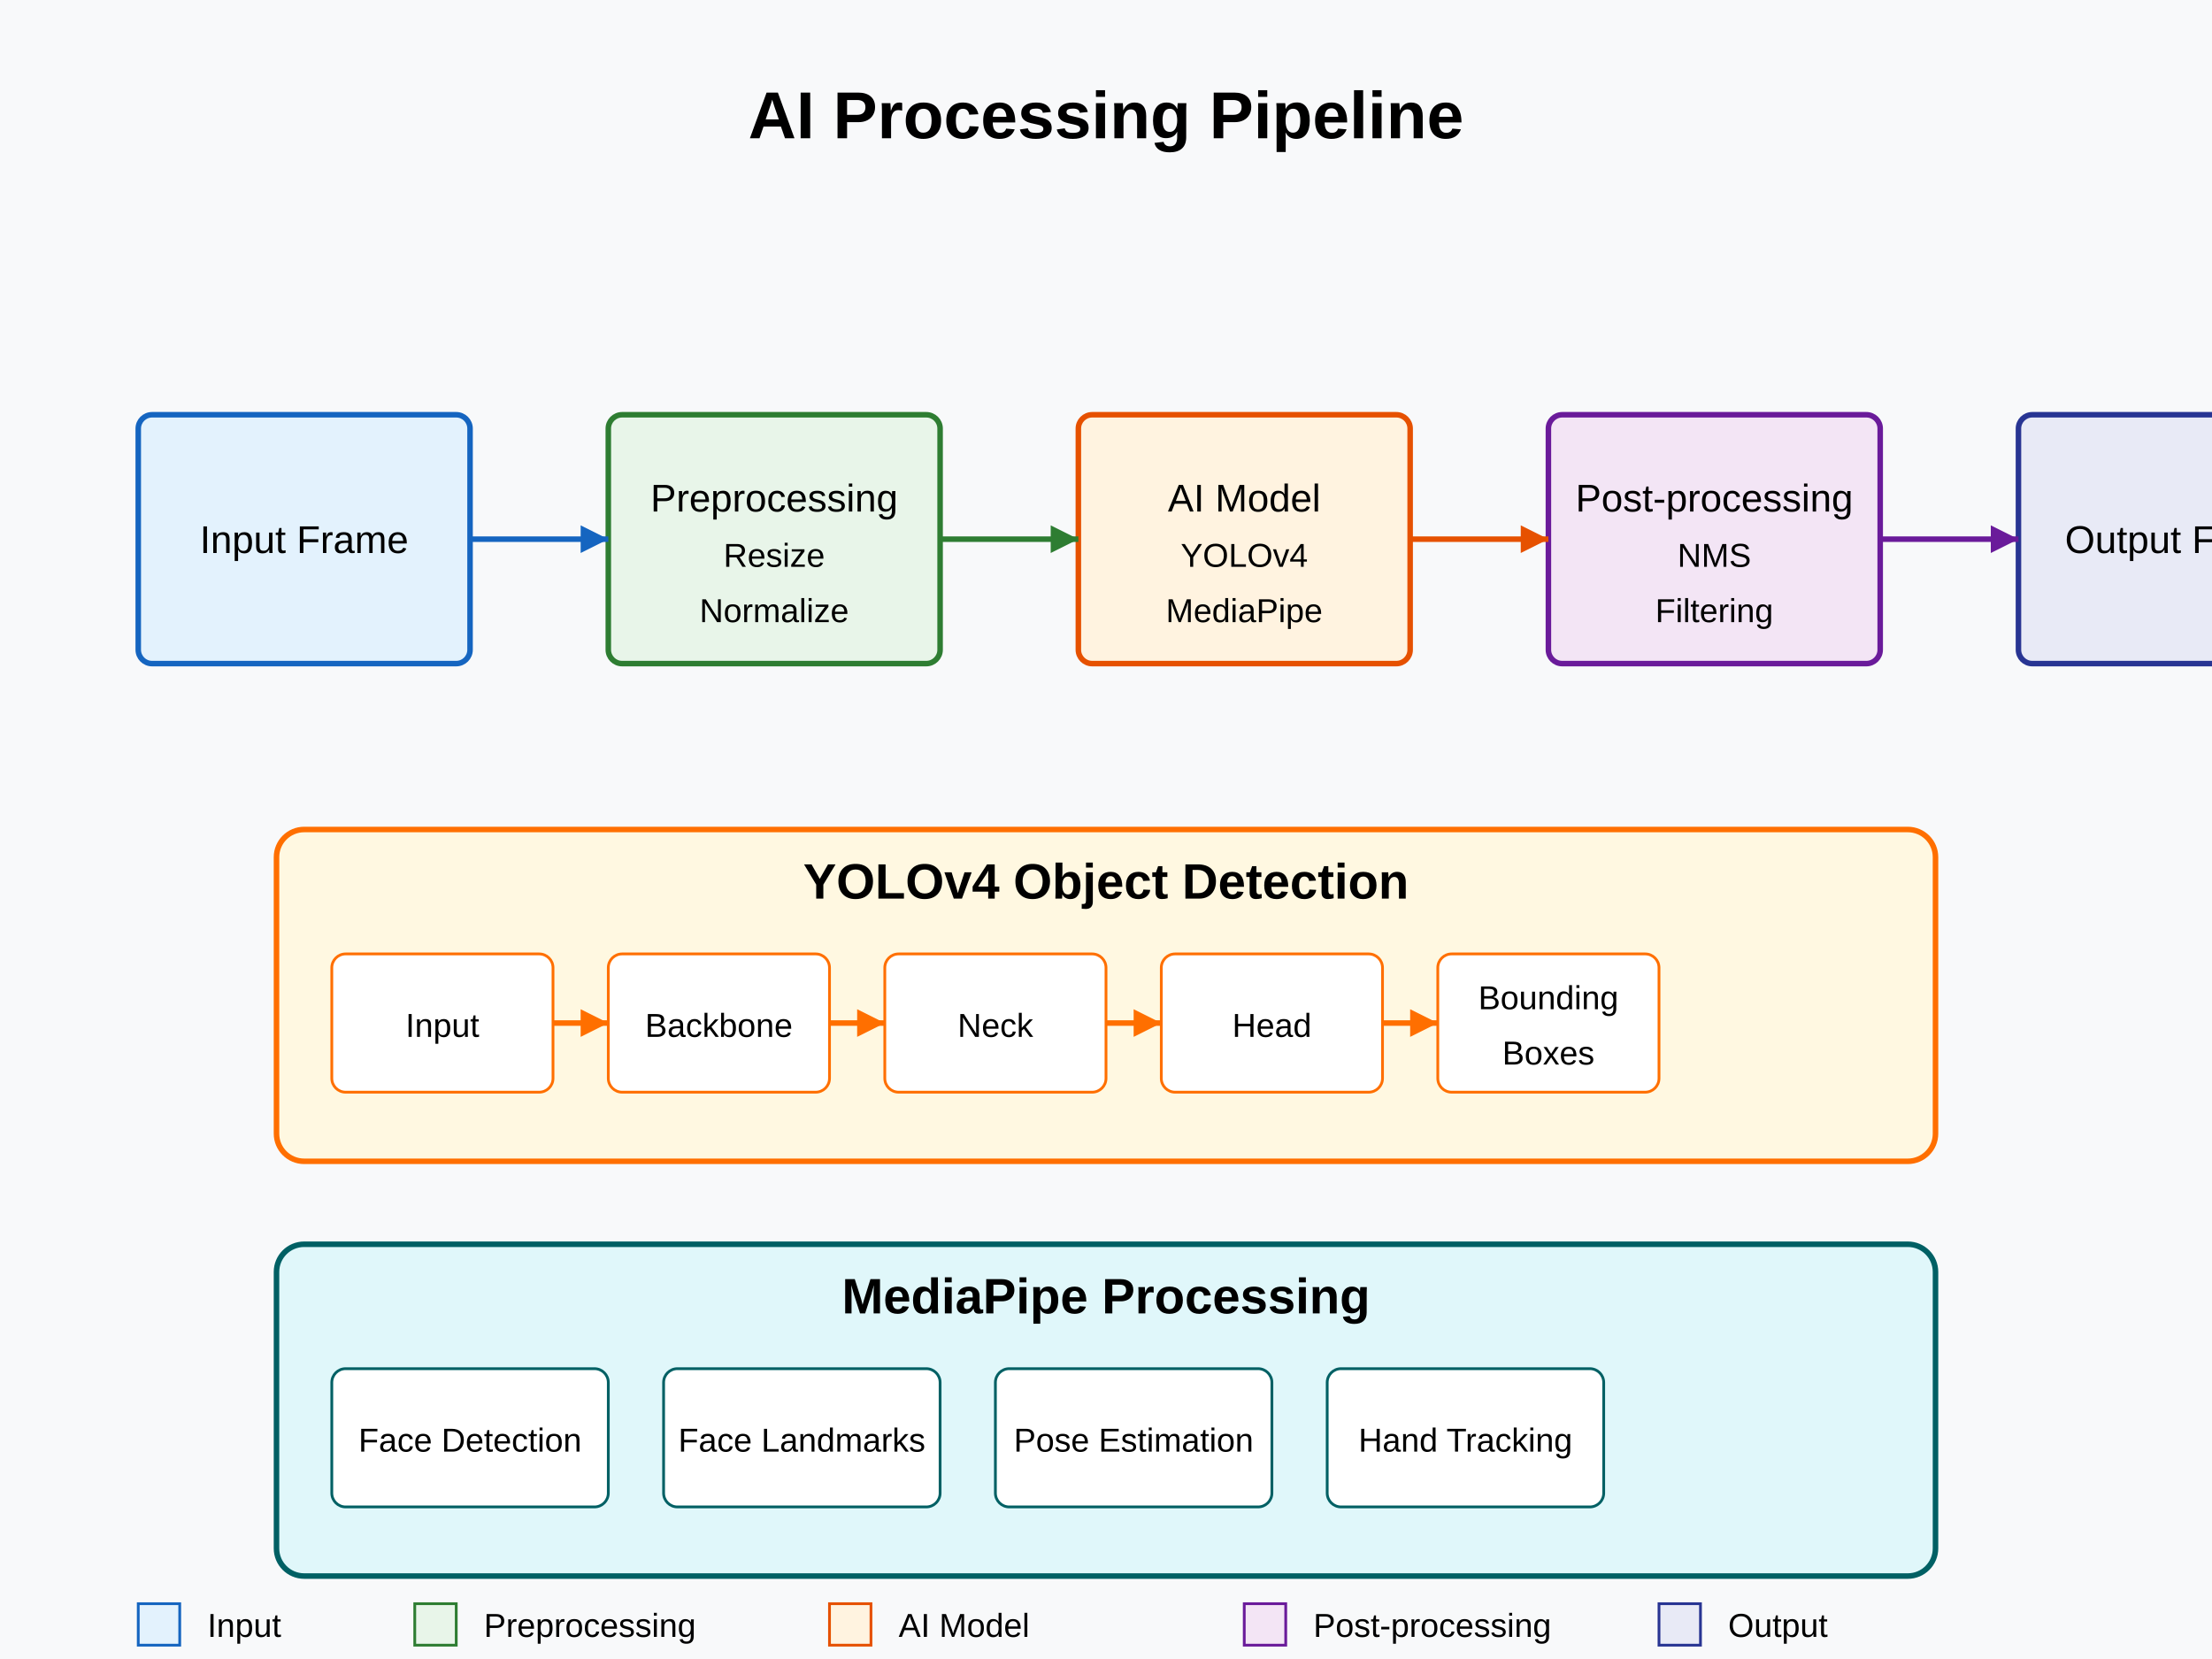
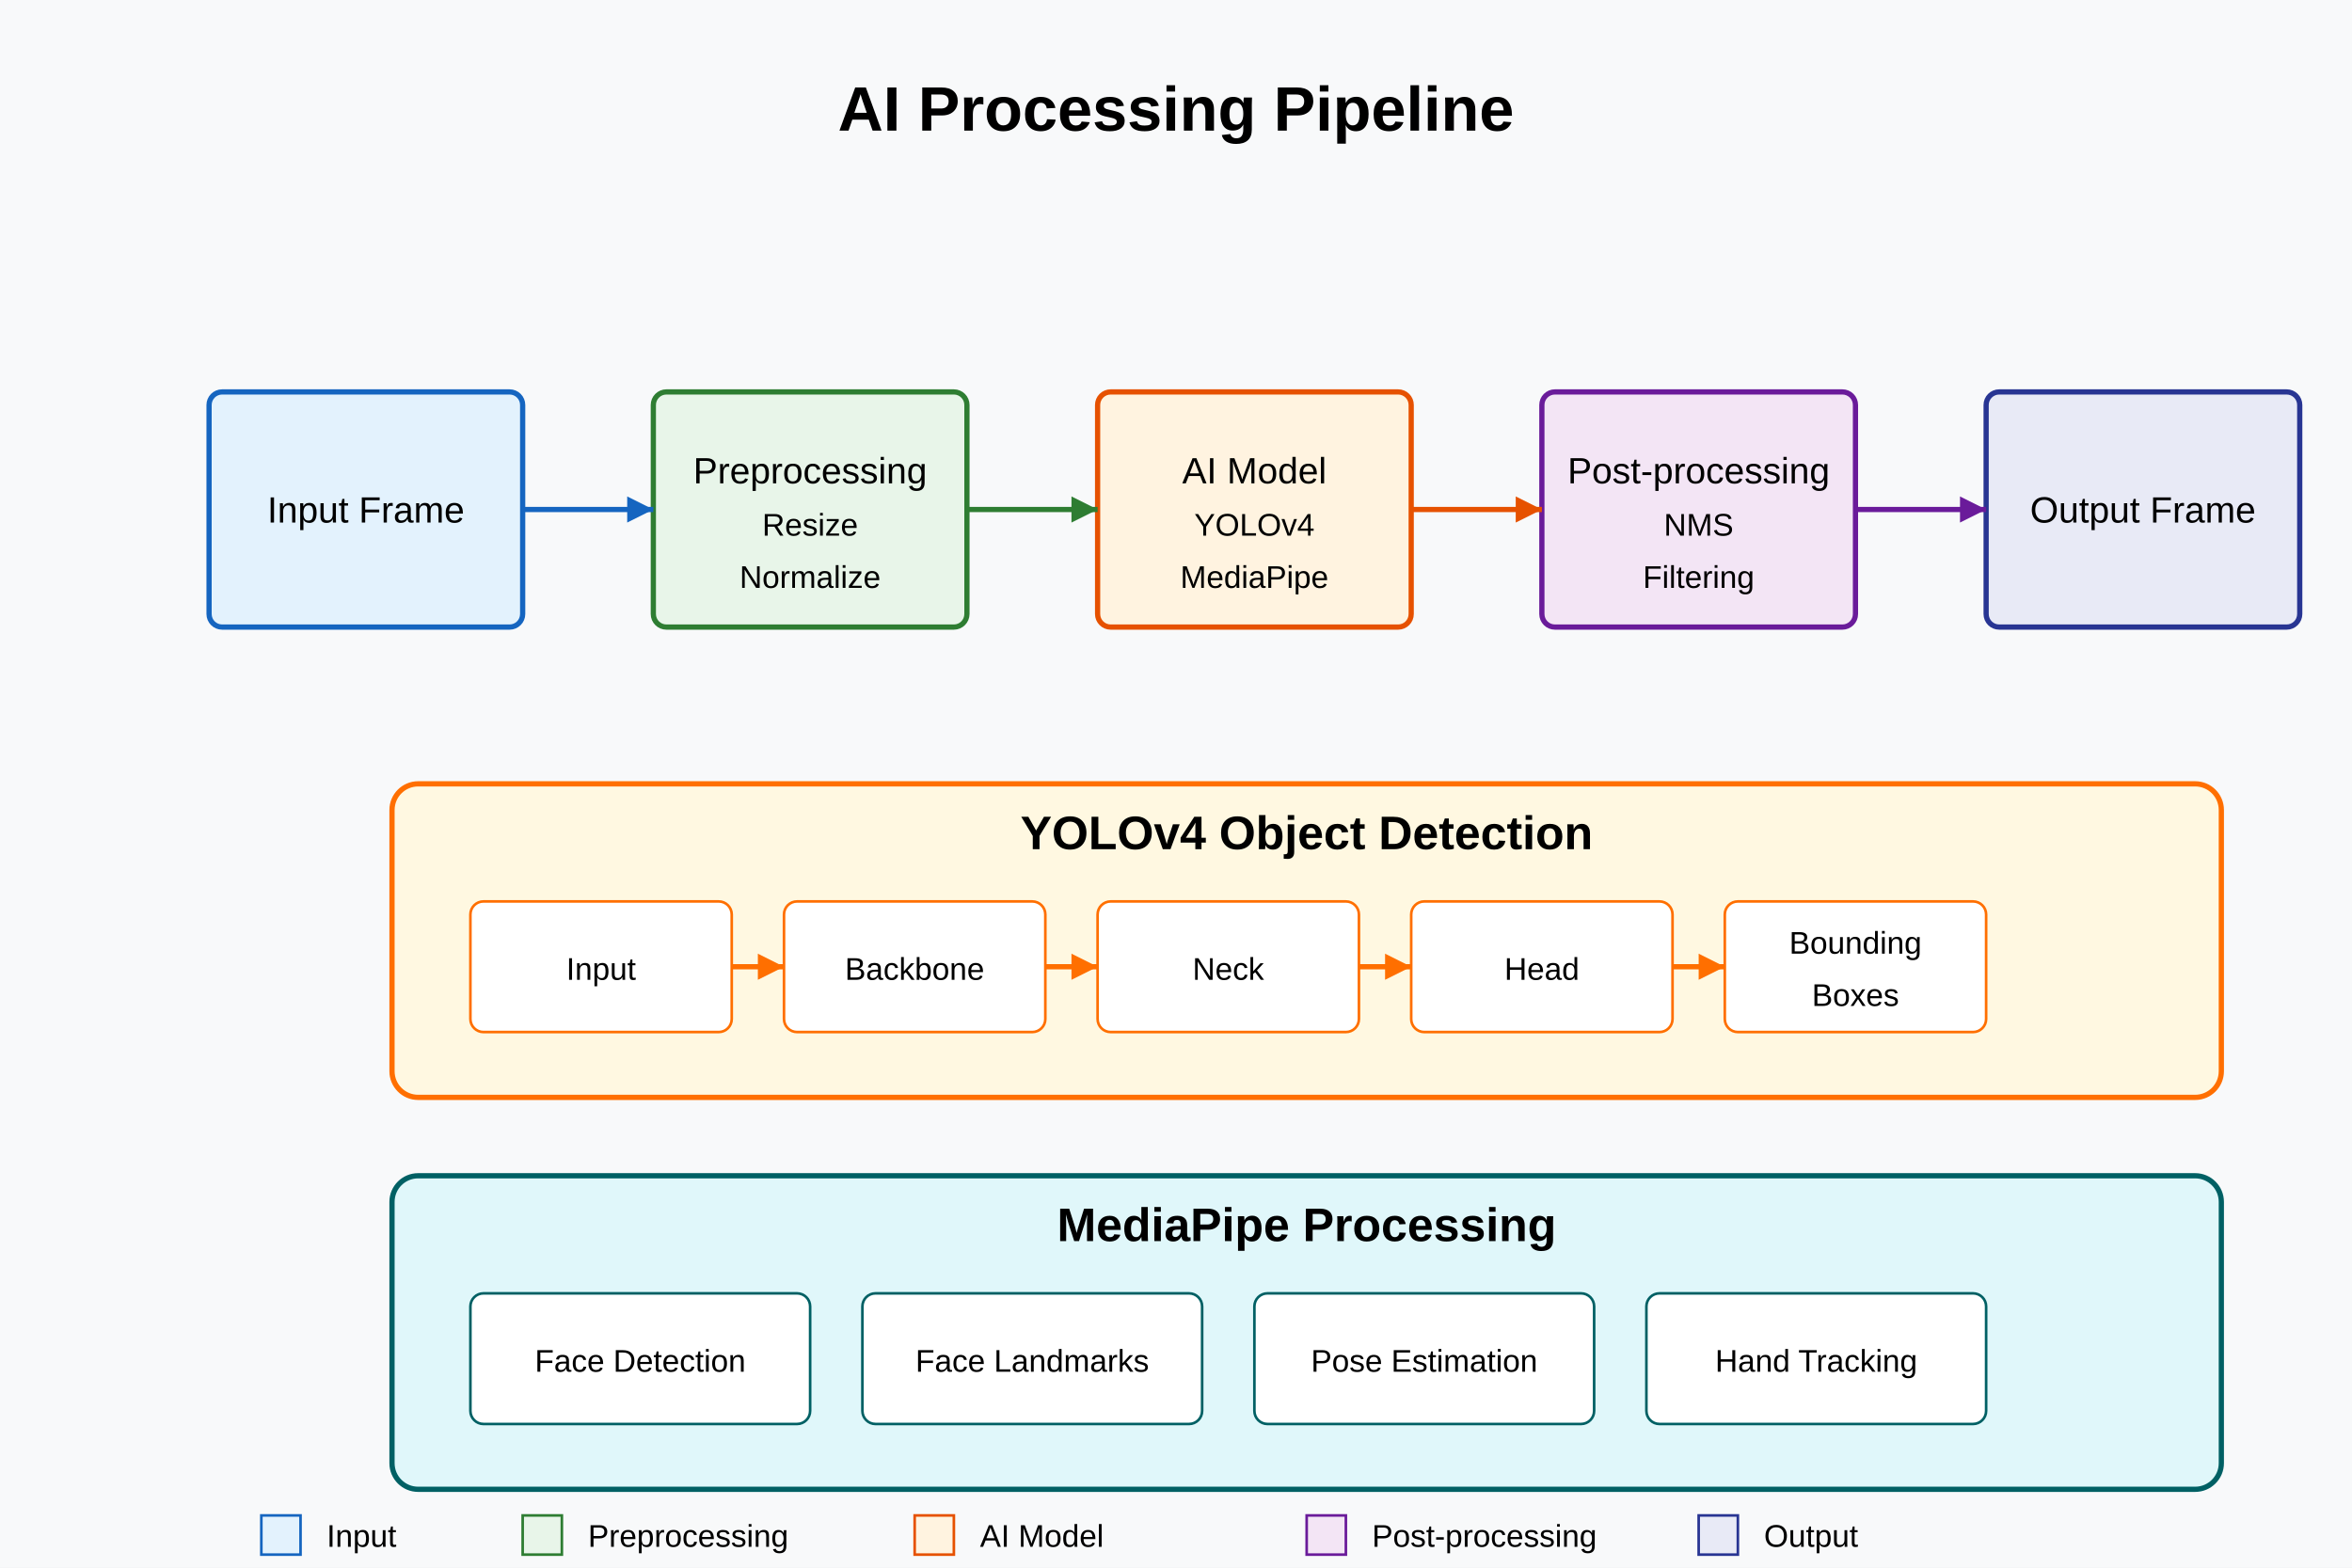
- <svg xmlns="http://www.w3.org/2000/svg" width="800" height="600">
-   <rect width="800" height="600" fill="#f8f9fa" />
-   <text x="400" y="50" font-family="Arial" font-size="24" text-anchor="middle" font-weight="bold">AI Processing Pipeline</text>
-   <rect x="50" y="150" width="120" height="90" rx="5" fill="#e3f2fd" stroke="#1565c0" stroke-width="2" />
-   <text x="110" y="200" font-family="Arial" font-size="14" text-anchor="middle">Input Frame</text>
-   <rect x="220" y="150" width="120" height="90" rx="5" fill="#e8f5e9" stroke="#2e7d32" stroke-width="2" />
-   <text x="280" y="185" font-family="Arial" font-size="14" text-anchor="middle">Preprocessing</text>
-   <text x="280" y="205" font-family="Arial" font-size="12" text-anchor="middle">Resize</text>
-   <text x="280" y="225" font-family="Arial" font-size="12" text-anchor="middle">Normalize</text>
-   <rect x="390" y="150" width="120" height="90" rx="5" fill="#fff3e0" stroke="#e65100" stroke-width="2" />
-   <text x="450" y="185" font-family="Arial" font-size="14" text-anchor="middle">AI Model</text>
-   <text x="450" y="205" font-family="Arial" font-size="12" text-anchor="middle">YOLOv4</text>
-   <text x="450" y="225" font-family="Arial" font-size="12" text-anchor="middle">MediaPipe</text>
-   <rect x="560" y="150" width="120" height="90" rx="5" fill="#f3e5f5" stroke="#6a1b9a" stroke-width="2" />
-   <text x="620" y="185" font-family="Arial" font-size="14" text-anchor="middle">Post-processing</text>
-   <text x="620" y="205" font-family="Arial" font-size="12" text-anchor="middle">NMS</text>
-   <text x="620" y="225" font-family="Arial" font-size="12" text-anchor="middle">Filtering</text>
-   <rect x="730" y="150" width="120" height="90" rx="5" fill="#e8eaf6" stroke="#283593" stroke-width="2" />
-   <text x="790" y="200" font-family="Arial" font-size="14" text-anchor="middle">Output Frame</text>
-   <line x1="170" y1="195" x2="220" y2="195" stroke="#1565c0" stroke-width="2" />
-   <polygon points="210,190 220,195 210,200" fill="#1565c0" />
-   <line x1="340" y1="195" x2="390" y2="195" stroke="#2e7d32" stroke-width="2" />
-   <polygon points="380,190 390,195 380,200" fill="#2e7d32" />
-   <line x1="510" y1="195" x2="560" y2="195" stroke="#e65100" stroke-width="2" />
-   <polygon points="550,190 560,195 550,200" fill="#e65100" />
-   <line x1="680" y1="195" x2="730" y2="195" stroke="#6a1b9a" stroke-width="2" />
-   <polygon points="720,190 730,195 720,200" fill="#6a1b9a" />
-   <rect x="100" y="300" width="600" height="120" rx="10" fill="#fff8e1" stroke="#ff6f00" stroke-width="2" />
-   <text x="400" y="325" font-family="Arial" font-size="18" text-anchor="middle" font-weight="bold">YOLOv4 Object Detection</text>
-   <rect x="120" y="345" width="80" height="50" rx="5" fill="#ffffff" stroke="#ff6f00" />
-   <text x="160" y="375" font-family="Arial" font-size="12" text-anchor="middle">Input</text>
-   <rect x="220" y="345" width="80" height="50" rx="5" fill="#ffffff" stroke="#ff6f00" />
-   <text x="260" y="375" font-family="Arial" font-size="12" text-anchor="middle">Backbone</text>
-   <rect x="320" y="345" width="80" height="50" rx="5" fill="#ffffff" stroke="#ff6f00" />
-   <text x="360" y="375" font-family="Arial" font-size="12" text-anchor="middle">Neck</text>
-   <rect x="420" y="345" width="80" height="50" rx="5" fill="#ffffff" stroke="#ff6f00" />
-   <text x="460" y="375" font-family="Arial" font-size="12" text-anchor="middle">Head</text>
-   <rect x="520" y="345" width="80" height="50" rx="5" fill="#ffffff" stroke="#ff6f00" />
-   <text x="560" y="365" font-family="Arial" font-size="12" text-anchor="middle">Bounding</text>
-   <text x="560" y="385" font-family="Arial" font-size="12" text-anchor="middle">Boxes</text>
-   <line x1="200" y1="370" x2="220" y2="370" stroke="#ff6f00" stroke-width="2" />
-   <polygon points="210,365 220,370 210,375" fill="#ff6f00" />
-   <line x1="300" y1="370" x2="320" y2="370" stroke="#ff6f00" stroke-width="2" />
-   <polygon points="310,365 320,370 310,375" fill="#ff6f00" />
+ <svg xmlns="http://www.w3.org/2000/svg" width="900" height="600">
+   <rect width="900" height="600" fill="#f8f9fa" />
+   <text x="450" y="50" font-family="Arial" font-size="24" text-anchor="middle" font-weight="bold">AI Processing Pipeline</text>
+   <rect x="80" y="150" width="120" height="90" rx="5" fill="#e3f2fd" stroke="#1565c0" stroke-width="2" />
+   <text x="140" y="200" font-family="Arial" font-size="14" text-anchor="middle">Input Frame</text>
+   <rect x="250" y="150" width="120" height="90" rx="5" fill="#e8f5e9" stroke="#2e7d32" stroke-width="2" />
+   <text x="310" y="185" font-family="Arial" font-size="14" text-anchor="middle">Preprocessing</text>
+   <text x="310" y="205" font-family="Arial" font-size="12" text-anchor="middle">Resize</text>
+   <text x="310" y="225" font-family="Arial" font-size="12" text-anchor="middle">Normalize</text>
+   <rect x="420" y="150" width="120" height="90" rx="5" fill="#fff3e0" stroke="#e65100" stroke-width="2" />
+   <text x="480" y="185" font-family="Arial" font-size="14" text-anchor="middle">AI Model</text>
+   <text x="480" y="205" font-family="Arial" font-size="12" text-anchor="middle">YOLOv4</text>
+   <text x="480" y="225" font-family="Arial" font-size="12" text-anchor="middle">MediaPipe</text>
+   <rect x="590" y="150" width="120" height="90" rx="5" fill="#f3e5f5" stroke="#6a1b9a" stroke-width="2" />
+   <text x="650" y="185" font-family="Arial" font-size="14" text-anchor="middle">Post-processing</text>
+   <text x="650" y="205" font-family="Arial" font-size="12" text-anchor="middle">NMS</text>
+   <text x="650" y="225" font-family="Arial" font-size="12" text-anchor="middle">Filtering</text>
+   <rect x="760" y="150" width="120" height="90" rx="5" fill="#e8eaf6" stroke="#283593" stroke-width="2" />
+   <text x="820" y="200" font-family="Arial" font-size="14" text-anchor="middle">Output Frame</text>
+   <line x1="200" y1="195" x2="250" y2="195" stroke="#1565c0" stroke-width="2" />
+   <polygon points="240,190 250,195 240,200" fill="#1565c0" />
+   <line x1="370" y1="195" x2="420" y2="195" stroke="#2e7d32" stroke-width="2" />
+   <polygon points="410,190 420,195 410,200" fill="#2e7d32" />
+   <line x1="540" y1="195" x2="590" y2="195" stroke="#e65100" stroke-width="2" />
+   <polygon points="580,190 590,195 580,200" fill="#e65100" />
+   <line x1="710" y1="195" x2="760" y2="195" stroke="#6a1b9a" stroke-width="2" />
+   <polygon points="750,190 760,195 750,200" fill="#6a1b9a" />
+   <rect x="150" y="300" width="700" height="120" rx="10" fill="#fff8e1" stroke="#ff6f00" stroke-width="2" />
+   <text x="500" y="325" font-family="Arial" font-size="18" text-anchor="middle" font-weight="bold">YOLOv4 Object Detection</text>
+   <rect x="180" y="345" width="100" height="50" rx="5" fill="#ffffff" stroke="#ff6f00" />
+   <text x="230" y="375" font-family="Arial" font-size="12" text-anchor="middle">Input</text>
+   <rect x="300" y="345" width="100" height="50" rx="5" fill="#ffffff" stroke="#ff6f00" />
+   <text x="350" y="375" font-family="Arial" font-size="12" text-anchor="middle">Backbone</text>
+   <rect x="420" y="345" width="100" height="50" rx="5" fill="#ffffff" stroke="#ff6f00" />
+   <text x="470" y="375" font-family="Arial" font-size="12" text-anchor="middle">Neck</text>
+   <rect x="540" y="345" width="100" height="50" rx="5" fill="#ffffff" stroke="#ff6f00" />
+   <text x="590" y="375" font-family="Arial" font-size="12" text-anchor="middle">Head</text>
+   <rect x="660" y="345" width="100" height="50" rx="5" fill="#ffffff" stroke="#ff6f00" />
+   <text x="710" y="365" font-family="Arial" font-size="12" text-anchor="middle">Bounding</text>
+   <text x="710" y="385" font-family="Arial" font-size="12" text-anchor="middle">Boxes</text>
+   <line x1="280" y1="370" x2="300" y2="370" stroke="#ff6f00" stroke-width="2" />
+   <polygon points="290,365 300,370 290,375" fill="#ff6f00" />
  <line x1="400" y1="370" x2="420" y2="370" stroke="#ff6f00" stroke-width="2" />
  <polygon points="410,365 420,370 410,375" fill="#ff6f00" />
-   <line x1="500" y1="370" x2="520" y2="370" stroke="#ff6f00" stroke-width="2" />
-   <polygon points="510,365 520,370 510,375" fill="#ff6f00" />
-   <rect x="100" y="450" width="600" height="120" rx="10" fill="#e0f7fa" stroke="#006064" stroke-width="2" />
-   <text x="400" y="475" font-family="Arial" font-size="18" text-anchor="middle" font-weight="bold">MediaPipe Processing</text>
-   <rect x="120" y="495" width="100" height="50" rx="5" fill="#ffffff" stroke="#006064" />
-   <text x="170" y="525" font-family="Arial" font-size="12" text-anchor="middle">Face Detection</text>
-   <rect x="240" y="495" width="100" height="50" rx="5" fill="#ffffff" stroke="#006064" />
-   <text x="290" y="525" font-family="Arial" font-size="12" text-anchor="middle">Face Landmarks</text>
-   <rect x="360" y="495" width="100" height="50" rx="5" fill="#ffffff" stroke="#006064" />
-   <text x="410" y="525" font-family="Arial" font-size="12" text-anchor="middle">Pose Estimation</text>
-   <rect x="480" y="495" width="100" height="50" rx="5" fill="#ffffff" stroke="#006064" />
-   <text x="530" y="525" font-family="Arial" font-size="12" text-anchor="middle">Hand Tracking</text>
-   <rect x="50" y="580" width="15" height="15" fill="#e3f2fd" stroke="#1565c0" />
-   <text x="75" y="592" font-family="Arial" font-size="12">Input</text>
-   <rect x="150" y="580" width="15" height="15" fill="#e8f5e9" stroke="#2e7d32" />
-   <text x="175" y="592" font-family="Arial" font-size="12">Preprocessing</text>
-   <rect x="300" y="580" width="15" height="15" fill="#fff3e0" stroke="#e65100" />
-   <text x="325" y="592" font-family="Arial" font-size="12">AI Model</text>
-   <rect x="450" y="580" width="15" height="15" fill="#f3e5f5" stroke="#6a1b9a" />
-   <text x="475" y="592" font-family="Arial" font-size="12">Post-processing</text>
-   <rect x="600" y="580" width="15" height="15" fill="#e8eaf6" stroke="#283593" />
-   <text x="625" y="592" font-family="Arial" font-size="12">Output</text>
+   <line x1="520" y1="370" x2="540" y2="370" stroke="#ff6f00" stroke-width="2" />
+   <polygon points="530,365 540,370 530,375" fill="#ff6f00" />
+   <line x1="640" y1="370" x2="660" y2="370" stroke="#ff6f00" stroke-width="2" />
+   <polygon points="650,365 660,370 650,375" fill="#ff6f00" />
+   <rect x="150" y="450" width="700" height="120" rx="10" fill="#e0f7fa" stroke="#006064" stroke-width="2" />
+   <text x="500" y="475" font-family="Arial" font-size="18" text-anchor="middle" font-weight="bold">MediaPipe Processing</text>
+   <rect x="180" y="495" width="130" height="50" rx="5" fill="#ffffff" stroke="#006064" />
+   <text x="245" y="525" font-family="Arial" font-size="12" text-anchor="middle">Face Detection</text>
+   <rect x="330" y="495" width="130" height="50" rx="5" fill="#ffffff" stroke="#006064" />
+   <text x="395" y="525" font-family="Arial" font-size="12" text-anchor="middle">Face Landmarks</text>
+   <rect x="480" y="495" width="130" height="50" rx="5" fill="#ffffff" stroke="#006064" />
+   <text x="545" y="525" font-family="Arial" font-size="12" text-anchor="middle">Pose Estimation</text>
+   <rect x="630" y="495" width="130" height="50" rx="5" fill="#ffffff" stroke="#006064" />
+   <text x="695" y="525" font-family="Arial" font-size="12" text-anchor="middle">Hand Tracking</text>
+   <rect x="100" y="580" width="15" height="15" fill="#e3f2fd" stroke="#1565c0" />
+   <text x="125" y="592" font-family="Arial" font-size="12">Input</text>
+   <rect x="200" y="580" width="15" height="15" fill="#e8f5e9" stroke="#2e7d32" />
+   <text x="225" y="592" font-family="Arial" font-size="12">Preprocessing</text>
+   <rect x="350" y="580" width="15" height="15" fill="#fff3e0" stroke="#e65100" />
+   <text x="375" y="592" font-family="Arial" font-size="12">AI Model</text>
+   <rect x="500" y="580" width="15" height="15" fill="#f3e5f5" stroke="#6a1b9a" />
+   <text x="525" y="592" font-family="Arial" font-size="12">Post-processing</text>
+   <rect x="650" y="580" width="15" height="15" fill="#e8eaf6" stroke="#283593" />
+   <text x="675" y="592" font-family="Arial" font-size="12">Output</text>
</svg>
